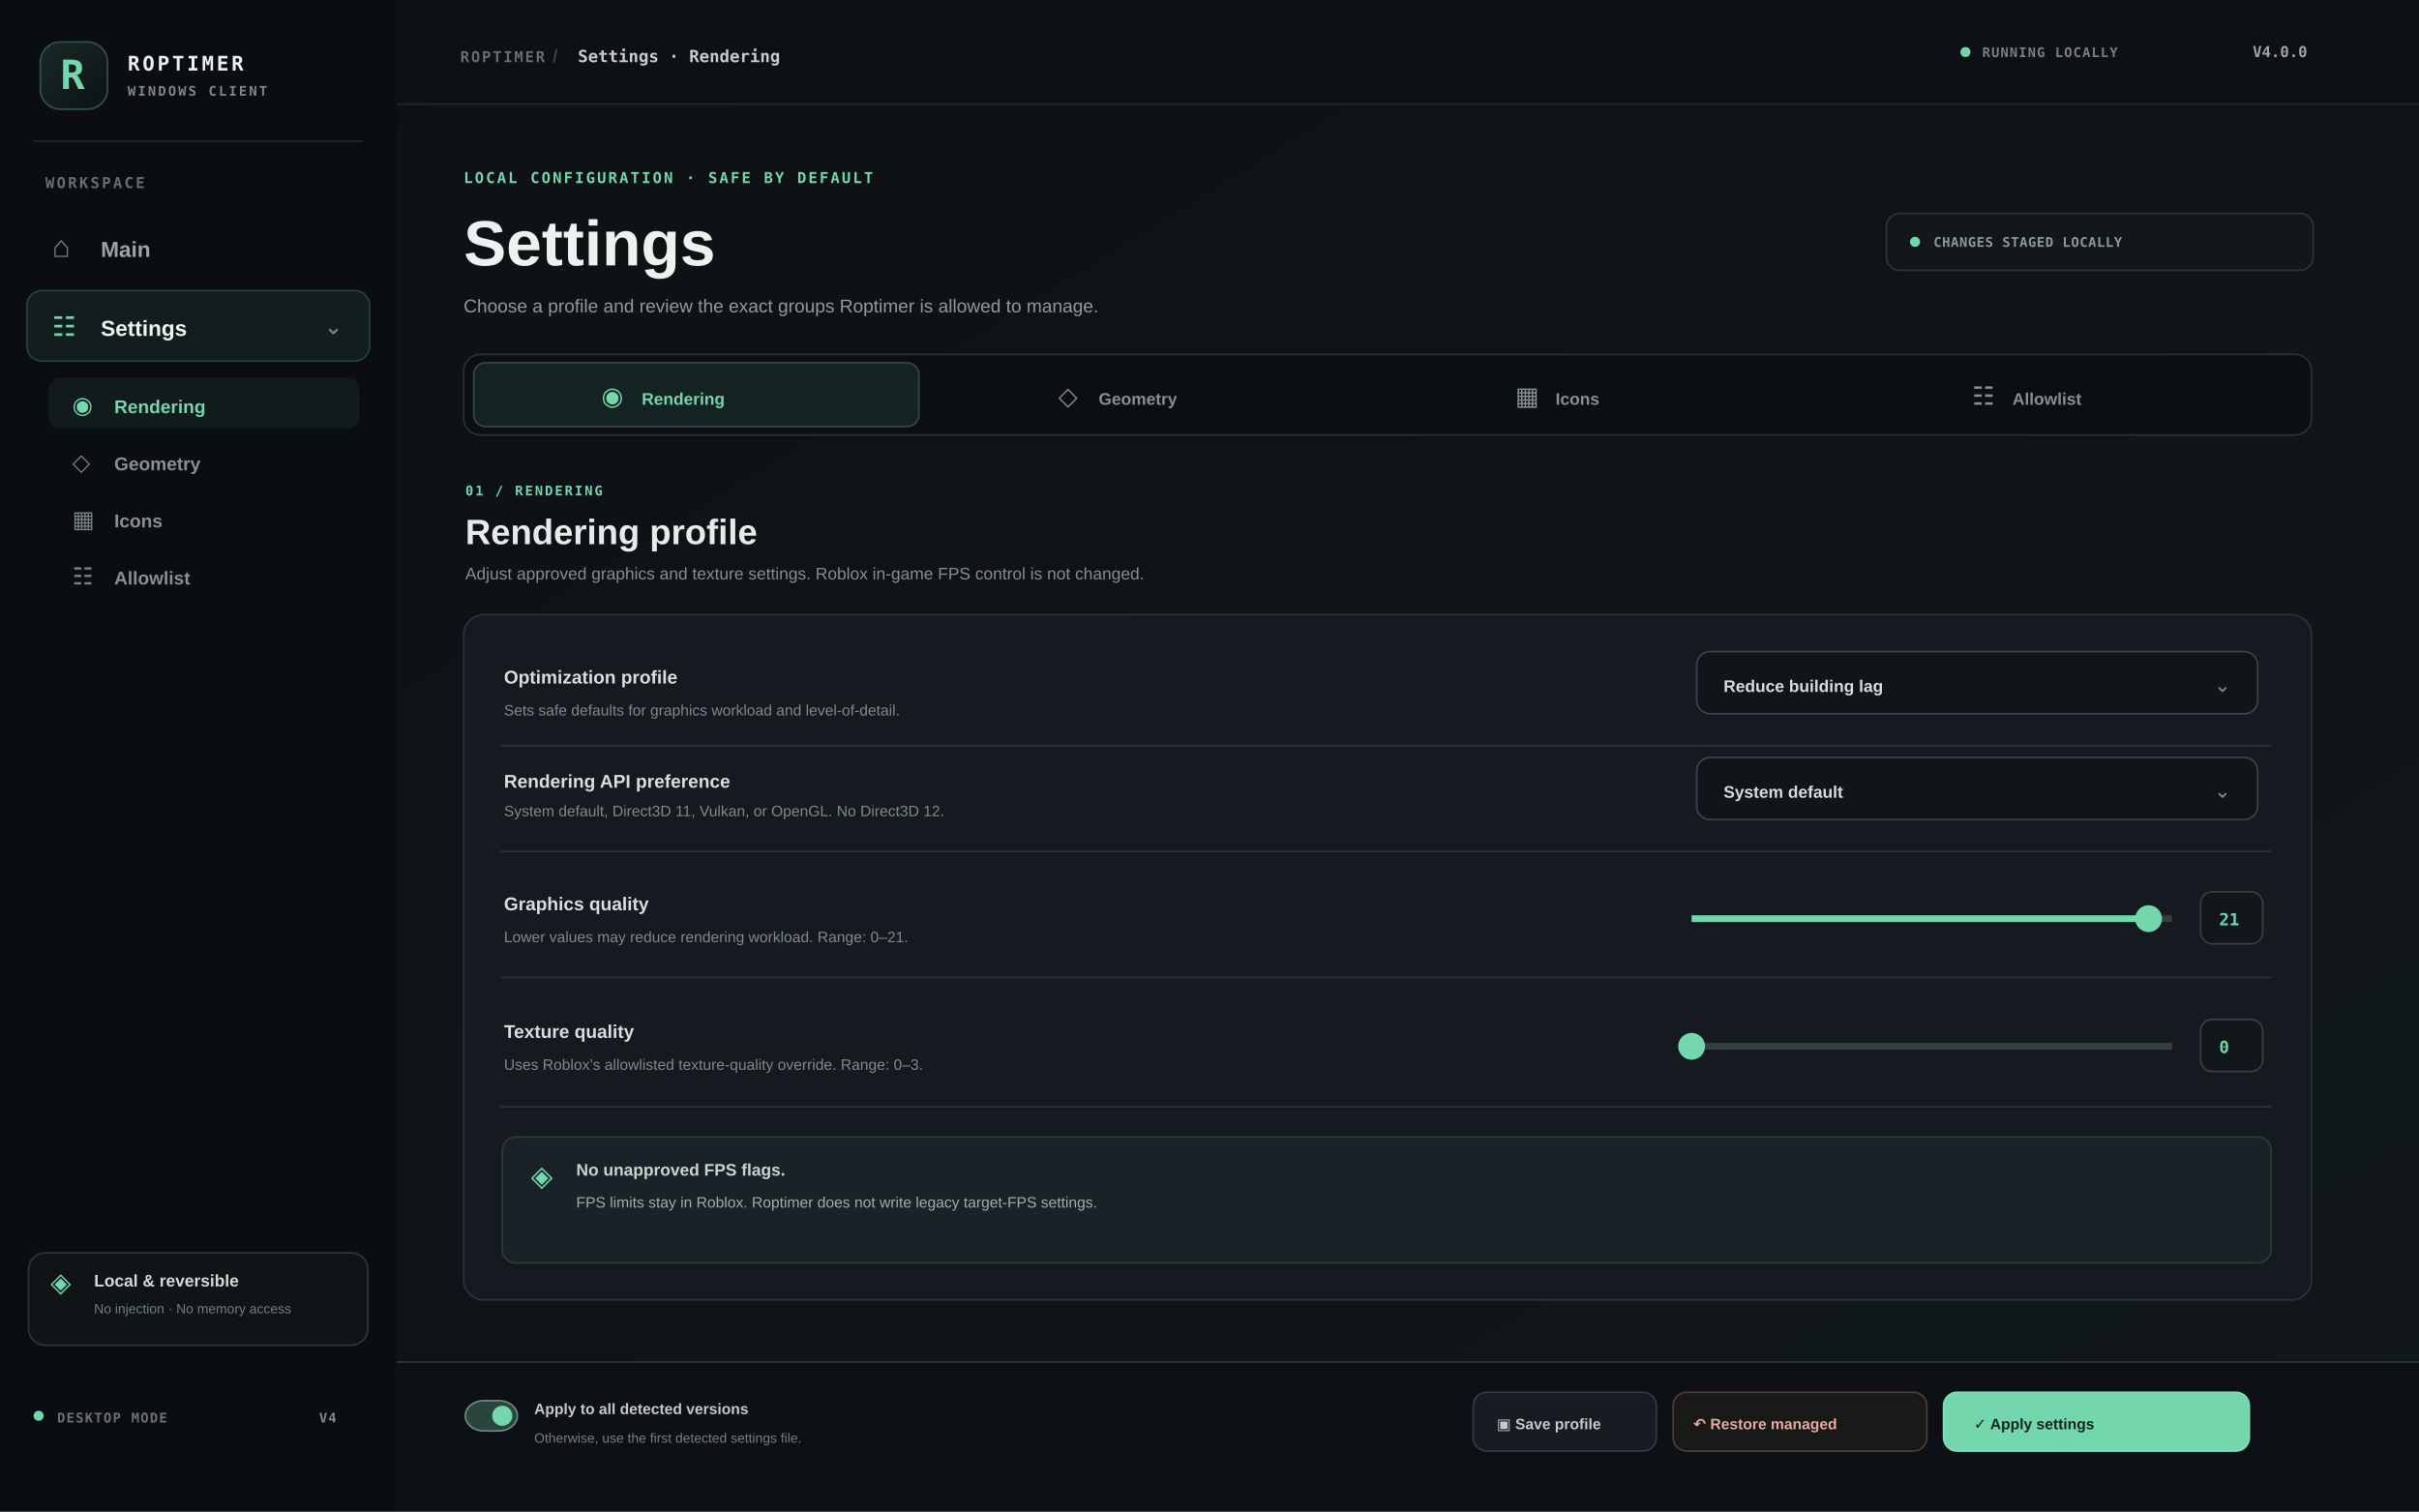
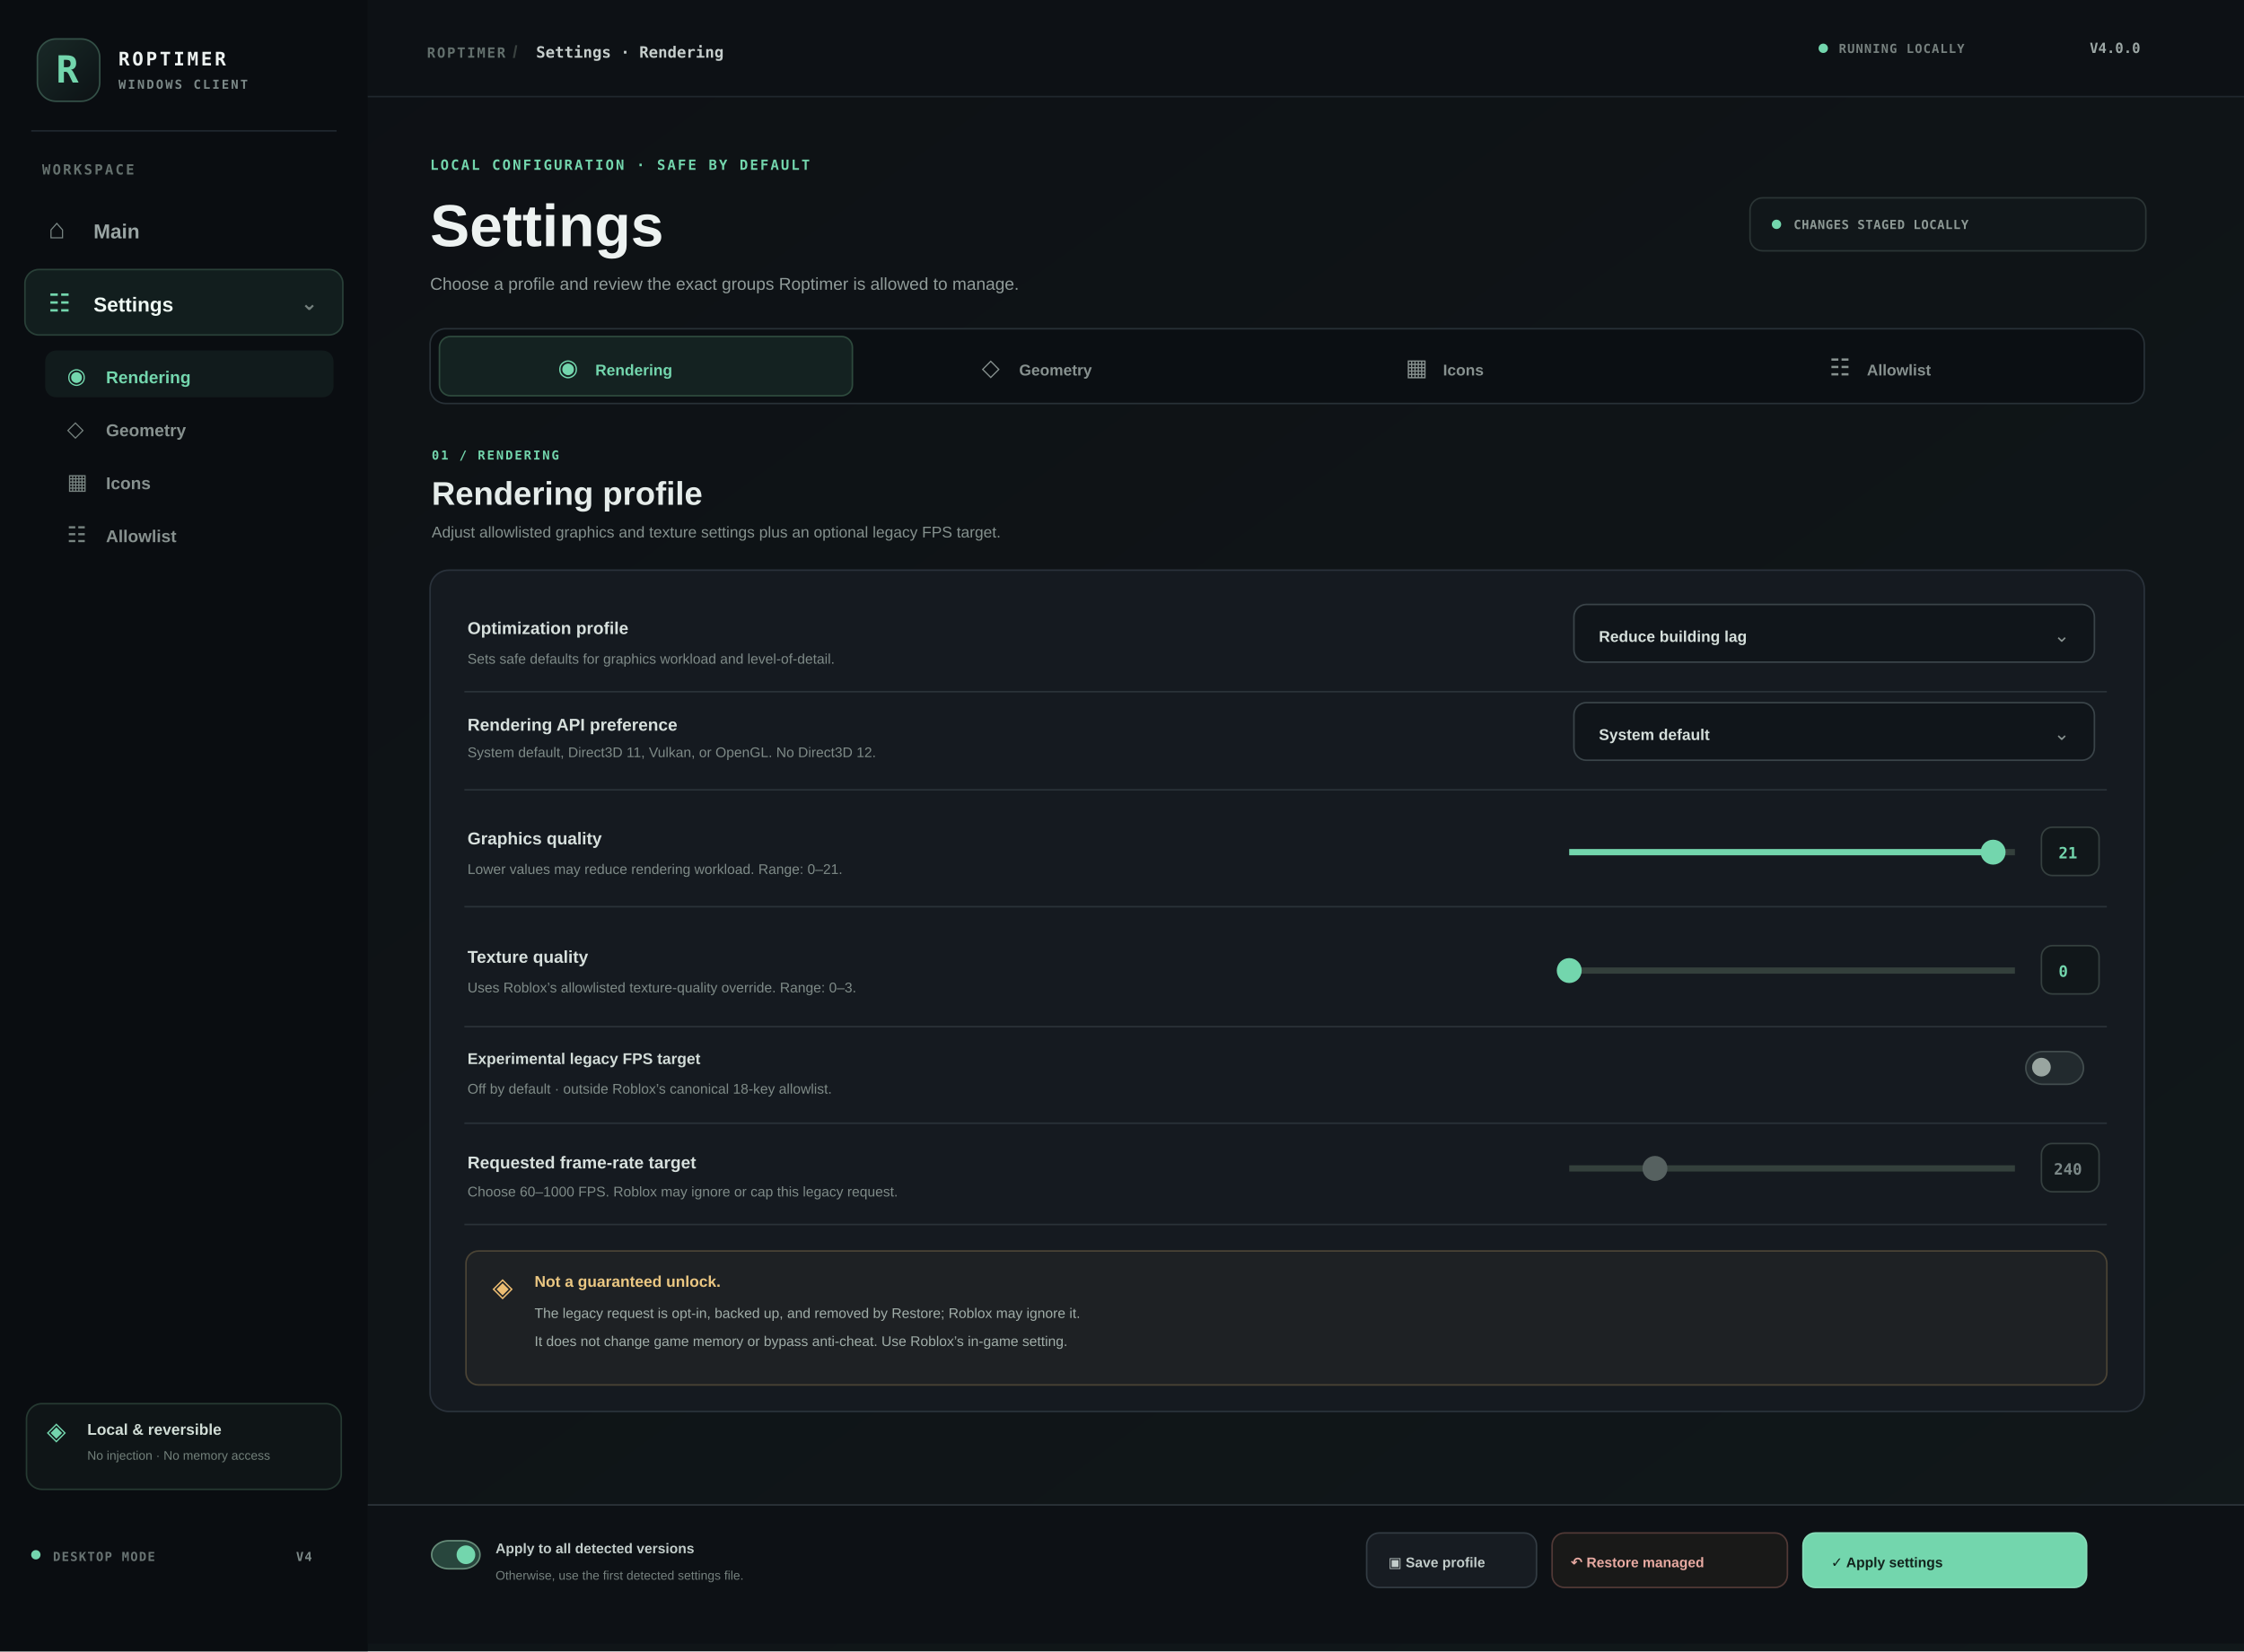
- <svg xmlns="http://www.w3.org/2000/svg" width="1440" height="900" viewBox="0 0 1440 900">
+ <svg xmlns="http://www.w3.org/2000/svg" width="1440" height="1060" viewBox="0 0 1440 1060">
  <defs>
    <linearGradient id="bg" x1="0" y1="0" x2="1" y2="1">
      <stop stop-color="#0d1014" />
      <stop offset="1" stop-color="#11181a" />
    </linearGradient>
    <linearGradient id="accent" x1="0" y1="0" x2="1" y2="1">
      <stop stop-color="#73d6ad" stop-opacity=".14" />
      <stop offset="1" stop-color="#73d6ad" stop-opacity=".025" />
    </linearGradient>
  </defs>
  <rect width="100%" height="100%" fill="url(#bg)" />
-   <rect x="0" y="0" width="236" height="900" rx="0" fill="#0a0d11" />
+   <rect x="0" y="0" width="236" height="1060" rx="0" fill="#0a0d11" />
  <path d="M236 0H236" stroke="#20272d" stroke-width="1" />
  <rect x="24" y="25" width="40" height="40" rx="12" fill="url(#accent)" stroke="#345047" stroke-width="1" />
  <text x="36" y="53" fill="#73d6ad" font-family="Consolas, monospace" font-size="24px" font-weight="800">R</text>
  <text x="76" y="42" fill="#edf2f1" font-family="Consolas, monospace" font-size="12px" font-weight="800" letter-spacing="1.6px">ROPTIMER</text>
  <text x="76" y="57" fill="#7c8988" font-family="Consolas, monospace" font-size="8px" font-weight="700" letter-spacing="1.2px">WINDOWS CLIENT</text>
  <path d="M20 84H216" stroke="#20272f" stroke-width="1" />
  <text x="27" y="112" fill="#65716e" font-family="Consolas, monospace" font-size="9px" font-weight="800" letter-spacing="1.3px">WORKSPACE</text>
  <rect x="16" y="126" width="204" height="42" rx="9" fill="transparent" />
  <text x="31" y="153" fill="#7b8886" font-family="Segoe UI, Arial, sans-serif" font-size="18px" font-weight="650">⌂</text>
  <text x="60" y="153" fill="#9aa5a4" font-family="Segoe UI, Arial, sans-serif" font-size="13px" font-weight="650">Main</text>
  <rect x="16" y="173" width="204" height="42" rx="9" fill="rgba(115,214,173,.085)" stroke="#294038" stroke-width="1" />
  <text x="31" y="200" fill="#73d6ad" font-family="Segoe UI, Arial, sans-serif" font-size="16px" font-weight="650">☷</text>
  <text x="60" y="200" fill="#eef8f3" font-family="Segoe UI, Arial, sans-serif" font-size="13px" font-weight="650">Settings</text>
  <text x="193" y="199" fill="#74807d" font-family="Segoe UI, Arial, sans-serif" font-size="13px" font-weight="600">⌄</text>
  <rect x="29" y="225" width="185" height="30" rx="7" fill="rgba(115,214,173,.07)" />
  <text x="43" y="246" fill="#73d6ad" font-family="Segoe UI, Arial, sans-serif" font-size="14px" font-weight="600">◉</text>
  <text x="68" y="246" fill="#73d6ad" font-family="Segoe UI, Arial, sans-serif" font-size="11px" font-weight="600">Rendering</text>
  <text x="43" y="280" fill="#788481" font-family="Segoe UI, Arial, sans-serif" font-size="14px" font-weight="600">◇</text>
  <text x="68" y="280" fill="#87918f" font-family="Segoe UI, Arial, sans-serif" font-size="11px" font-weight="600">Geometry</text>
  <text x="43" y="314" fill="#788481" font-family="Segoe UI, Arial, sans-serif" font-size="14px" font-weight="600">▦</text>
  <text x="68" y="314" fill="#87918f" font-family="Segoe UI, Arial, sans-serif" font-size="11px" font-weight="600">Icons</text>
  <text x="43" y="348" fill="#788481" font-family="Segoe UI, Arial, sans-serif" font-size="14px" font-weight="600">☷</text>
  <text x="68" y="348" fill="#87918f" font-family="Segoe UI, Arial, sans-serif" font-size="11px" font-weight="600">Allowlist</text>
-   <rect x="17" y="746" width="202" height="55" rx="10" fill="rgba(115,214,173,.045)" stroke="#263a32" stroke-width="1" />
-   <text x="30" y="769" fill="#73d6ad" font-family="Segoe UI, Arial, sans-serif" font-size="16px" font-weight="600">◈</text>
-   <text x="56" y="766" fill="#d1ddd6" font-family="Segoe UI, Arial, sans-serif" font-size="10px" font-weight="700">Local &amp; reversible</text>
-   <text x="56" y="782" fill="#72807a" font-family="Segoe UI, Arial, sans-serif" font-size="8px" font-weight="400">No injection · No memory access</text>
-   <circle cx="23" cy="843" r="3" fill="#73d6ad" />
-   <text x="34" y="847" fill="#697473" font-family="Consolas, monospace" font-size="8px" font-weight="800" letter-spacing="0.7px">DESKTOP MODE</text>
-   <text x="190" y="847" fill="#7c8988" font-family="Consolas, monospace" font-size="8px" font-weight="800" letter-spacing="0.6px">V4</text>
+   <g transform="translate(0 155)">
+     <rect x="17" y="746" width="202" height="55" rx="10" fill="rgba(115,214,173,.045)" stroke="#263a32" stroke-width="1" />
+     <text x="30" y="769" fill="#73d6ad" font-family="Segoe UI, Arial, sans-serif" font-size="16px" font-weight="600">◈</text>
+     <text x="56" y="766" fill="#d1ddd6" font-family="Segoe UI, Arial, sans-serif" font-size="10px" font-weight="700">Local &amp; reversible</text>
+     <text x="56" y="782" fill="#72807a" font-family="Segoe UI, Arial, sans-serif" font-size="8px" font-weight="400">No injection · No memory access</text>
+     <circle cx="23" cy="843" r="3" fill="#73d6ad" />
+     <text x="34" y="847" fill="#697473" font-family="Consolas, monospace" font-size="8px" font-weight="800" letter-spacing="0.7px">DESKTOP MODE</text>
+     <text x="190" y="847" fill="#7c8988" font-family="Consolas, monospace" font-size="8px" font-weight="800" letter-spacing="0.6px">V4</text>
+   </g>
  <rect x="236" y="0" width="1204" height="62" rx="0" fill="#0d1115" />
  <path d="M236 62H1440" stroke="#20272d" stroke-width="1" />
  <text x="274" y="37" fill="#63706d" font-family="Consolas, monospace" font-size="9px" font-weight="700" letter-spacing="1px">ROPTIMER</text>
  <text x="329" y="37" fill="#39413f" font-family="Segoe UI, Arial, sans-serif" font-size="11px" font-weight="600">/</text>
  <text x="344" y="37" fill="#c6cecc" font-family="Consolas, monospace" font-size="10px" font-weight="700">Settings · Rendering</text>
  <circle cx="1170" cy="31" r="3" fill="#73d6ad" />
  <text x="1180" y="34" fill="#77817f" font-family="Consolas, monospace" font-size="8px" font-weight="800" letter-spacing="0.6px">RUNNING LOCALLY</text>
  <path d="M1322 24H1322" stroke="#323a3f" stroke-width="1" />
  <text x="1341" y="34" fill="#9da8a6" font-family="Consolas, monospace" font-size="9px" font-weight="800">V4.0.0</text>
  <text x="276" y="109" fill="#73d6ad" font-family="Consolas, monospace" font-size="9px" font-weight="800" letter-spacing="1.2px">LOCAL CONFIGURATION     ·     SAFE BY DEFAULT</text>
  <text x="276" y="158" fill="#edf2f1" font-family="Segoe UI, Arial, sans-serif" font-size="38px" font-weight="650">Settings</text>
  <text x="276" y="186" fill="#909b99" font-family="Segoe UI, Arial, sans-serif" font-size="11px" font-weight="400">Choose a profile and review the exact groups Roptimer is allowed to manage.</text>
  <rect x="1123" y="127" width="254" height="34" rx="8" fill="#11171a" stroke="#2b3535" stroke-width="1" />
  <circle cx="1140" cy="144" r="3" fill="#73d6ad" />
  <text x="1151" y="147" fill="#8d9995" font-family="Consolas, monospace" font-size="8px" font-weight="700" letter-spacing="0.3px">CHANGES STAGED LOCALLY</text>
  <rect x="276" y="211" width="1100" height="48" rx="10" fill="#0b0f13" stroke="#283137" stroke-width="1" />
  <rect x="282" y="216" width="265" height="38" rx="7" fill="rgba(115,214,173,.095)" stroke="#2e4a3d" stroke-width="1" />
  <text x="358" y="241" fill="#73d6ad" font-family="Segoe UI, Arial, sans-serif" font-size="15px" font-weight="600">◉</text>
  <text x="382" y="241" fill="#73d6ad" font-family="Segoe UI, Arial, sans-serif" font-size="10px" font-weight="700">Rendering</text>
  <text x="630" y="241" fill="#87918f" font-family="Segoe UI, Arial, sans-serif" font-size="15px" font-weight="600">◇</text>
  <text x="654" y="241" fill="#87918f" font-family="Segoe UI, Arial, sans-serif" font-size="10px" font-weight="700">Geometry</text>
  <text x="902" y="241" fill="#87918f" font-family="Segoe UI, Arial, sans-serif" font-size="15px" font-weight="600">▦</text>
  <text x="926" y="241" fill="#87918f" font-family="Segoe UI, Arial, sans-serif" font-size="10px" font-weight="700">Icons</text>
  <text x="1174" y="241" fill="#87918f" font-family="Segoe UI, Arial, sans-serif" font-size="15px" font-weight="600">☷</text>
  <text x="1198" y="241" fill="#87918f" font-family="Segoe UI, Arial, sans-serif" font-size="10px" font-weight="700">Allowlist</text>
  <text x="277" y="295" fill="#73d6ad" font-family="Consolas, monospace" font-size="8px" font-weight="800" letter-spacing="1.1px">01 / RENDERING</text>
  <text x="277" y="324" fill="#e5ecea" font-family="Segoe UI, Arial, sans-serif" font-size="21px" font-weight="630">Rendering profile</text>
-   <text x="277" y="345" fill="#84908d" font-family="Segoe UI, Arial, sans-serif" font-size="10px" font-weight="400">Adjust approved graphics and texture settings. Roblox in-game FPS control is not changed.</text>
-   <rect x="276" y="366" width="1100" height="408" rx="12" fill="#151a20" stroke="#2a323b" stroke-width="1" />
+   <text x="277" y="345" fill="#84908d" font-family="Segoe UI, Arial, sans-serif" font-size="10px" font-weight="400">Adjust allowlisted graphics and texture settings plus an optional legacy FPS target.</text>
+   <rect x="276" y="366" width="1100" height="540" rx="12" fill="#151a20" stroke="#2a323b" stroke-width="1" />
  <text x="300" y="407" fill="#d7e0dd" font-family="Segoe UI, Arial, sans-serif" font-size="11px" font-weight="700">Optimization profile</text>
  <text x="300" y="426" fill="#7e8a87" font-family="Segoe UI, Arial, sans-serif" font-size="9px" font-weight="400">Sets safe defaults for graphics workload and level-of-detail.</text>
  <rect x="1010" y="388" width="334" height="37" rx="8" fill="#10151a" stroke="#3a4449" stroke-width="1" />
  <text x="1026" y="412" fill="#d5dfdb" font-family="Segoe UI, Arial, sans-serif" font-size="10px" font-weight="600">Reduce building lag</text>
  <text x="1318" y="412" fill="#87918f" font-family="Segoe UI, Arial, sans-serif" font-size="12px" font-weight="400">⌄</text>
  <path d="M298 444H1352" stroke="#2a3238" stroke-width="1" />
  <text x="300" y="469" fill="#d7e0dd" font-family="Segoe UI, Arial, sans-serif" font-size="11px" font-weight="700">Rendering API preference</text>
  <text x="300" y="486" fill="#7e8a87" font-family="Segoe UI, Arial, sans-serif" font-size="9px" font-weight="400">System default, Direct3D 11, Vulkan, or OpenGL. No Direct3D 12.</text>
  <rect x="1010" y="451" width="334" height="37" rx="8" fill="#10151a" stroke="#3a4449" stroke-width="1" />
  <text x="1026" y="475" fill="#d5dfdb" font-family="Segoe UI, Arial, sans-serif" font-size="10px" font-weight="600">System default</text>
  <text x="1318" y="475" fill="#87918f" font-family="Segoe UI, Arial, sans-serif" font-size="12px" font-weight="400">⌄</text>
  <path d="M298 507H1352" stroke="#2a3238" stroke-width="1" />
  <text x="300" y="542" fill="#d7e0dd" font-family="Segoe UI, Arial, sans-serif" font-size="11px" font-weight="700">Graphics quality</text>
  <text x="300" y="561" fill="#7e8a87" font-family="Segoe UI, Arial, sans-serif" font-size="9px" font-weight="400">Lower values may reduce rendering workload. Range: 0–21.</text>
  <path d="M1007 547H1293" stroke="#34403c" stroke-width="4" />
  <path d="M1007 547H1279" stroke="#73d6ad" stroke-width="4" />
  <circle cx="1279" cy="547" r="8" fill="#73d6ad" />
  <rect x="1310" y="531" width="37" height="31" rx="7" fill="#11171a" stroke="#35403f" stroke-width="1" />
  <text x="1321" y="551" fill="#73d6ad" font-family="Consolas, monospace" font-size="10px" font-weight="700">21</text>
  <path d="M298 582H1352" stroke="#2a3238" stroke-width="1" />
  <text x="300" y="618" fill="#d7e0dd" font-family="Segoe UI, Arial, sans-serif" font-size="11px" font-weight="700">Texture quality</text>
  <text x="300" y="637" fill="#7e8a87" font-family="Segoe UI, Arial, sans-serif" font-size="9px" font-weight="400">Uses Roblox’s allowlisted texture-quality override. Range: 0–3.</text>
  <path d="M1007 623H1293" stroke="#34403c" stroke-width="4" />
  <path d="M1007 623H1007" stroke="#73d6ad" stroke-width="4" />
  <circle cx="1007" cy="623" r="8" fill="#73d6ad" />
  <rect x="1310" y="607" width="37" height="31" rx="7" fill="#11171a" stroke="#35403f" stroke-width="1" />
  <text x="1321" y="627" fill="#73d6ad" font-family="Consolas, monospace" font-size="10px" font-weight="700">0</text>
  <path d="M298 659H1352" stroke="#2a3238" stroke-width="1" />
-   <rect x="299" y="677" width="1053" height="75" rx="8" fill="rgba(115,214,173,.045)" stroke="#2b3b35" stroke-width="1" />
-   <text x="316" y="706" fill="#73d6ad" font-family="Segoe UI, Arial, sans-serif" font-size="17px" font-weight="600">◈</text>
-   <text x="343" y="700" fill="#c7d7cf" font-family="Segoe UI, Arial, sans-serif" font-size="10px" font-weight="750">No unapproved FPS flags.</text>
-   <text x="343" y="719" fill="#a0ada8" font-family="Segoe UI, Arial, sans-serif" font-size="9px" font-weight="400">FPS limits stay in Roblox. Roptimer does not write legacy target-FPS settings.</text>
-   <rect x="236" y="811" width="1204" height="89" rx="0" fill="#0d1115" />
-   <path d="M236 811H1440" stroke="#2c343a" stroke-width="1" />
-   <rect x="277" y="834" width="31" height="18" rx="11" fill="rgba(115,214,173,.27)" stroke="#668c79" stroke-width="1" />
-   <circle cx="299" cy="843" r="6" fill="#73d6ad" />
-   <text x="318" y="842" fill="#c2cdca" font-family="Segoe UI, Arial, sans-serif" font-size="9px" font-weight="700">Apply to all detected versions</text>
-   <text x="318" y="859" fill="#74807d" font-family="Segoe UI, Arial, sans-serif" font-size="8px" font-weight="400">Otherwise, use the first detected settings file.</text>
-   <rect x="877" y="829" width="109" height="35" rx="8" fill="#171c22" stroke="#323b42" stroke-width="1" />
-   <text x="891" y="851" fill="#c2ccca" font-family="Segoe UI, Arial, sans-serif" font-size="9px" font-weight="700">▣  Save profile</text>
-   <rect x="996" y="829" width="151" height="35" rx="8" fill="#191918" stroke="#513936" stroke-width="1" />
-   <text x="1008" y="851" fill="#e8aaa2" font-family="Segoe UI, Arial, sans-serif" font-size="9px" font-weight="700">↶  Restore managed</text>
-   <rect x="1157" y="829" width="182" height="35" rx="8" fill="#73d6ad" stroke="#86dcb8" stroke-width="1" />
-   <text x="1175" y="851" fill="#11231c" font-family="Segoe UI, Arial, sans-serif" font-size="9px" font-weight="750">✓  Apply settings</text>
+   <text x="300" y="683" fill="#d2dcd8" font-family="Segoe UI, Arial, sans-serif" font-size="10px" font-weight="700">Experimental legacy FPS target</text>
+   <text x="300" y="702" fill="#7f8b87" font-family="Segoe UI, Arial, sans-serif" font-size="9px" font-weight="400">Off by default · outside Roblox’s canonical 18-key allowlist.</text>
+   <rect x="1300" y="675" width="37" height="21" rx="11" fill="#222a2e" stroke="#424d4e" stroke-width="1" />
+   <circle cx="1310" cy="685" r="6" fill="#99a5a0" />
+   <path d="M298 721H1352" stroke="#2a3238" stroke-width="1" />
+   <text x="300" y="750" fill="#d7e0dd" font-family="Segoe UI, Arial, sans-serif" font-size="11px" font-weight="700">Requested frame-rate target</text>
+   <text x="300" y="768" fill="#7e8a87" font-family="Segoe UI, Arial, sans-serif" font-size="9px" font-weight="400">Choose 60–1000 FPS. Roblox may ignore or cap this legacy request.</text>
+   <path d="M1007 750H1293" stroke="#34403c" stroke-width="4" />
+   <circle cx="1062" cy="750" r="8" fill="#566160" />
+   <rect x="1310" y="734" width="37" height="31" rx="7" fill="#11171a" stroke="#35403f" stroke-width="1" />
+   <text x="1318" y="754" fill="#7c8988" font-family="Consolas, monospace" font-size="10px" font-weight="700">240</text>
+   <path d="M298 786H1352" stroke="#2a3238" stroke-width="1" />
+   <rect x="299" y="803" width="1053" height="86" rx="8" fill="rgba(232,188,116,.045)" stroke="rgba(232,188,116,.24)" stroke-width="1" />
+   <text x="316" y="832" fill="#edbd72" font-family="Segoe UI, Arial, sans-serif" font-size="17px" font-weight="600">◈</text>
+   <text x="343" y="826" fill="#ebc782" font-family="Segoe UI, Arial, sans-serif" font-size="10px" font-weight="750">Not a guaranteed unlock.</text>
+   <text x="343" y="846" fill="#a0ada8" font-family="Segoe UI, Arial, sans-serif" font-size="9px" font-weight="400">The legacy request is opt-in, backed up, and removed by Restore; Roblox may ignore it.</text>
+   <text x="343" y="864" fill="#a0ada8" font-family="Segoe UI, Arial, sans-serif" font-size="9px" font-weight="400">It does not change game memory or bypass anti-cheat. Use Roblox’s in-game setting.</text>
+   <g transform="translate(0 155)">
+     <rect x="236" y="811" width="1204" height="89" rx="0" fill="#0d1115" />
+     <path d="M236 811H1440" stroke="#2c343a" stroke-width="1" />
+     <rect x="277" y="834" width="31" height="18" rx="11" fill="rgba(115,214,173,.27)" stroke="#668c79" stroke-width="1" />
+     <circle cx="299" cy="843" r="6" fill="#73d6ad" />
+     <text x="318" y="842" fill="#c2cdca" font-family="Segoe UI, Arial, sans-serif" font-size="9px" font-weight="700">Apply to all detected versions</text>
+     <text x="318" y="859" fill="#74807d" font-family="Segoe UI, Arial, sans-serif" font-size="8px" font-weight="400">Otherwise, use the first detected settings file.</text>
+     <rect x="877" y="829" width="109" height="35" rx="8" fill="#171c22" stroke="#323b42" stroke-width="1" />
+     <text x="891" y="851" fill="#c2ccca" font-family="Segoe UI, Arial, sans-serif" font-size="9px" font-weight="700">▣  Save profile</text>
+     <rect x="996" y="829" width="151" height="35" rx="8" fill="#191918" stroke="#513936" stroke-width="1" />
+     <text x="1008" y="851" fill="#e8aaa2" font-family="Segoe UI, Arial, sans-serif" font-size="9px" font-weight="700">↶  Restore managed</text>
+     <rect x="1157" y="829" width="182" height="35" rx="8" fill="#73d6ad" stroke="#86dcb8" stroke-width="1" />
+     <text x="1175" y="851" fill="#11231c" font-family="Segoe UI, Arial, sans-serif" font-size="9px" font-weight="750">✓  Apply settings</text>
+   </g>
</svg>
